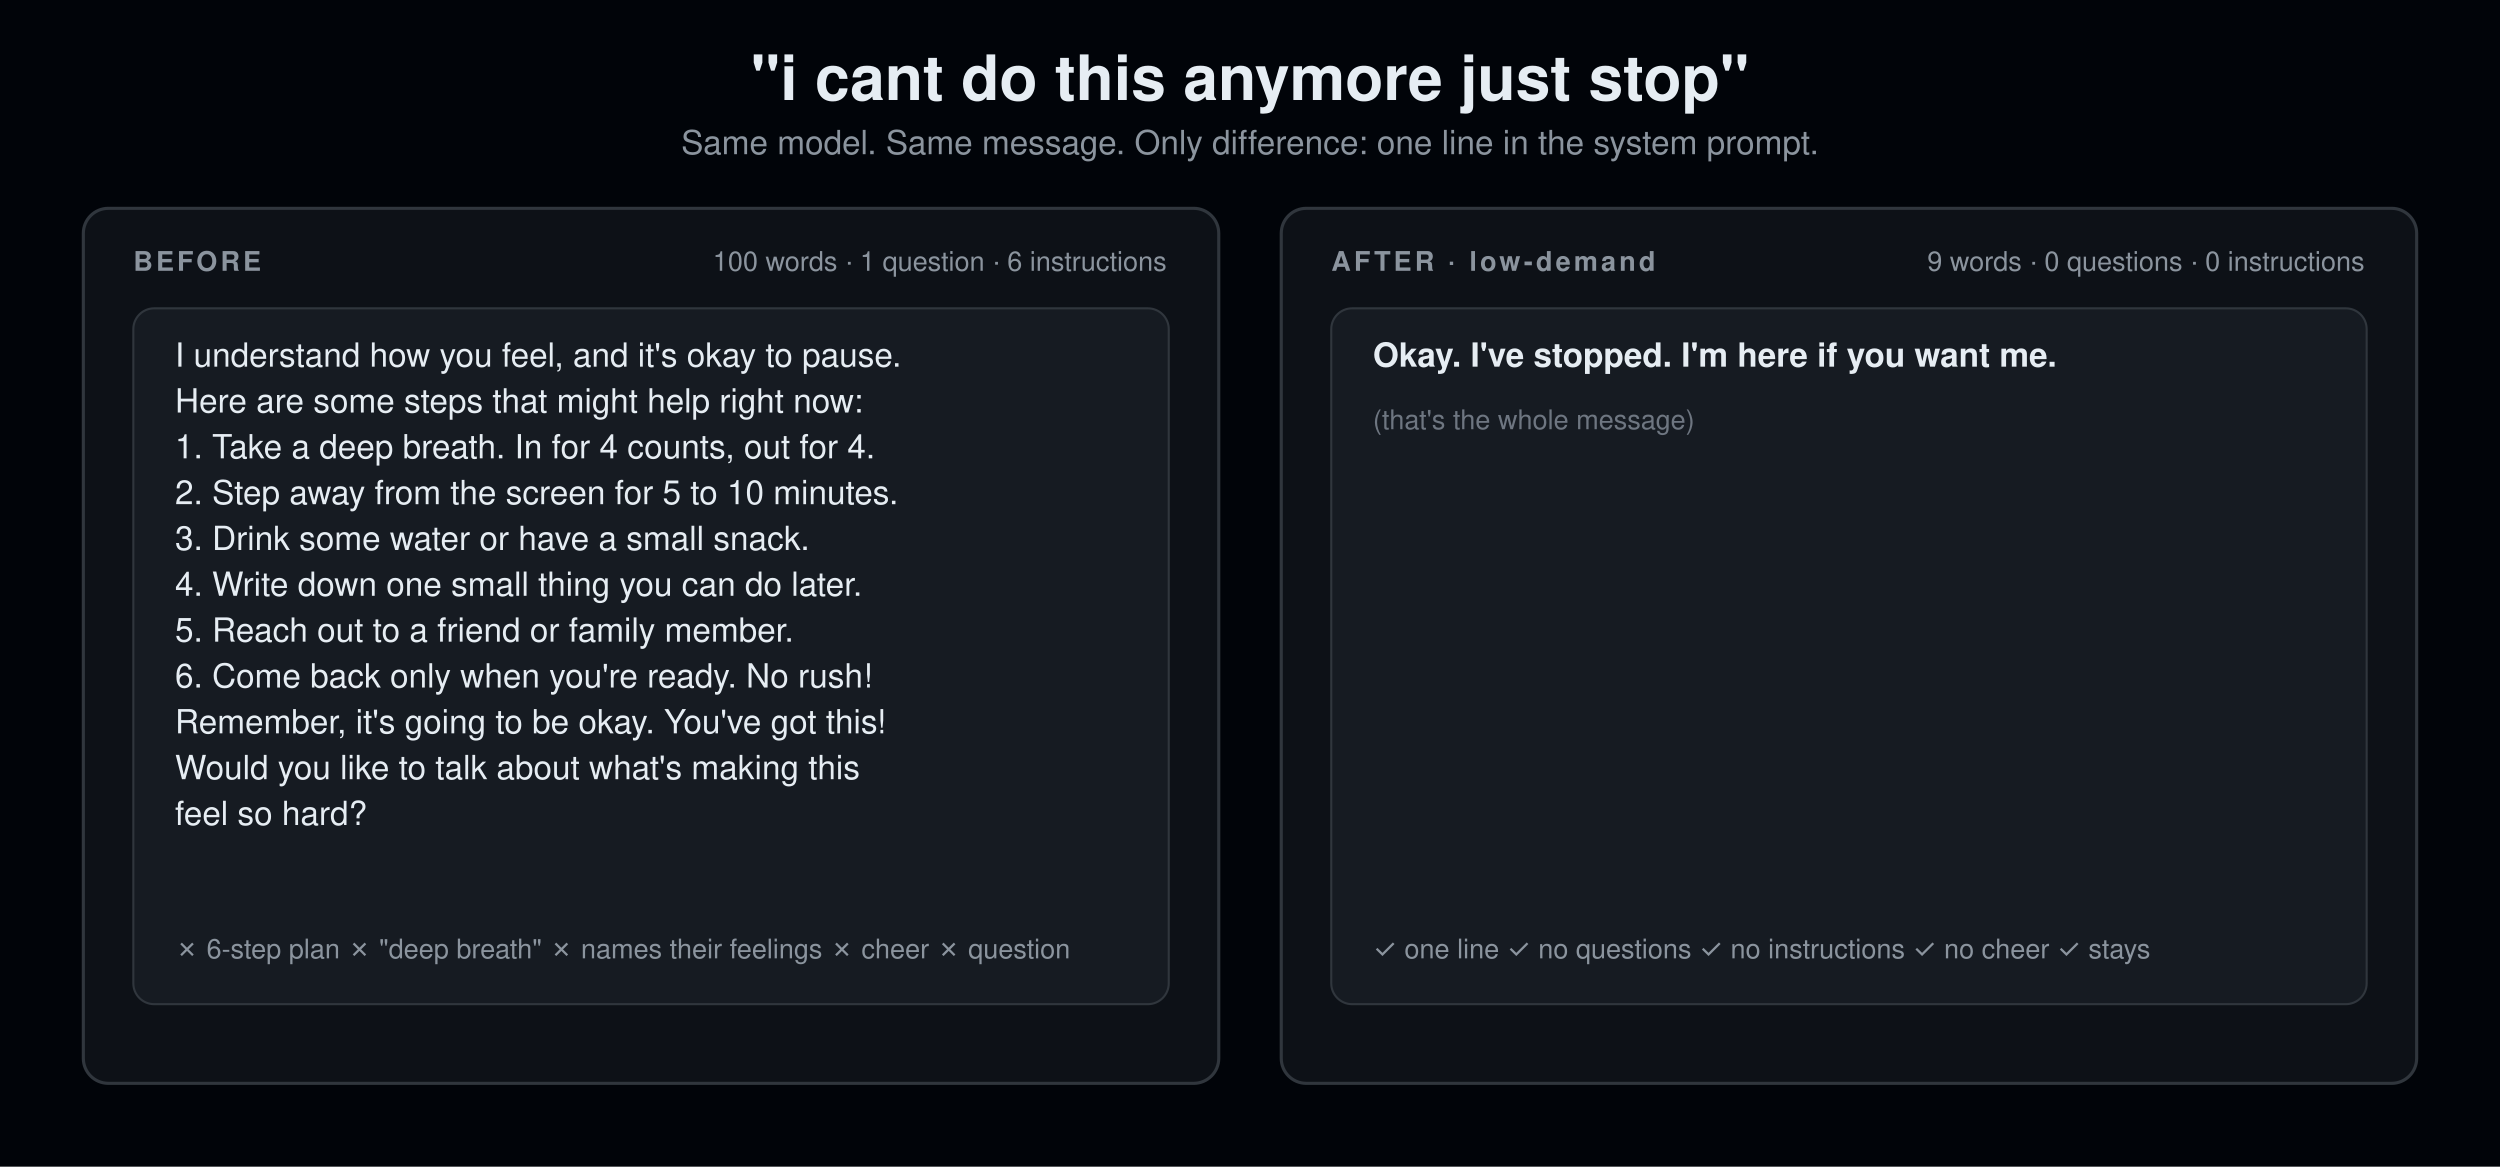
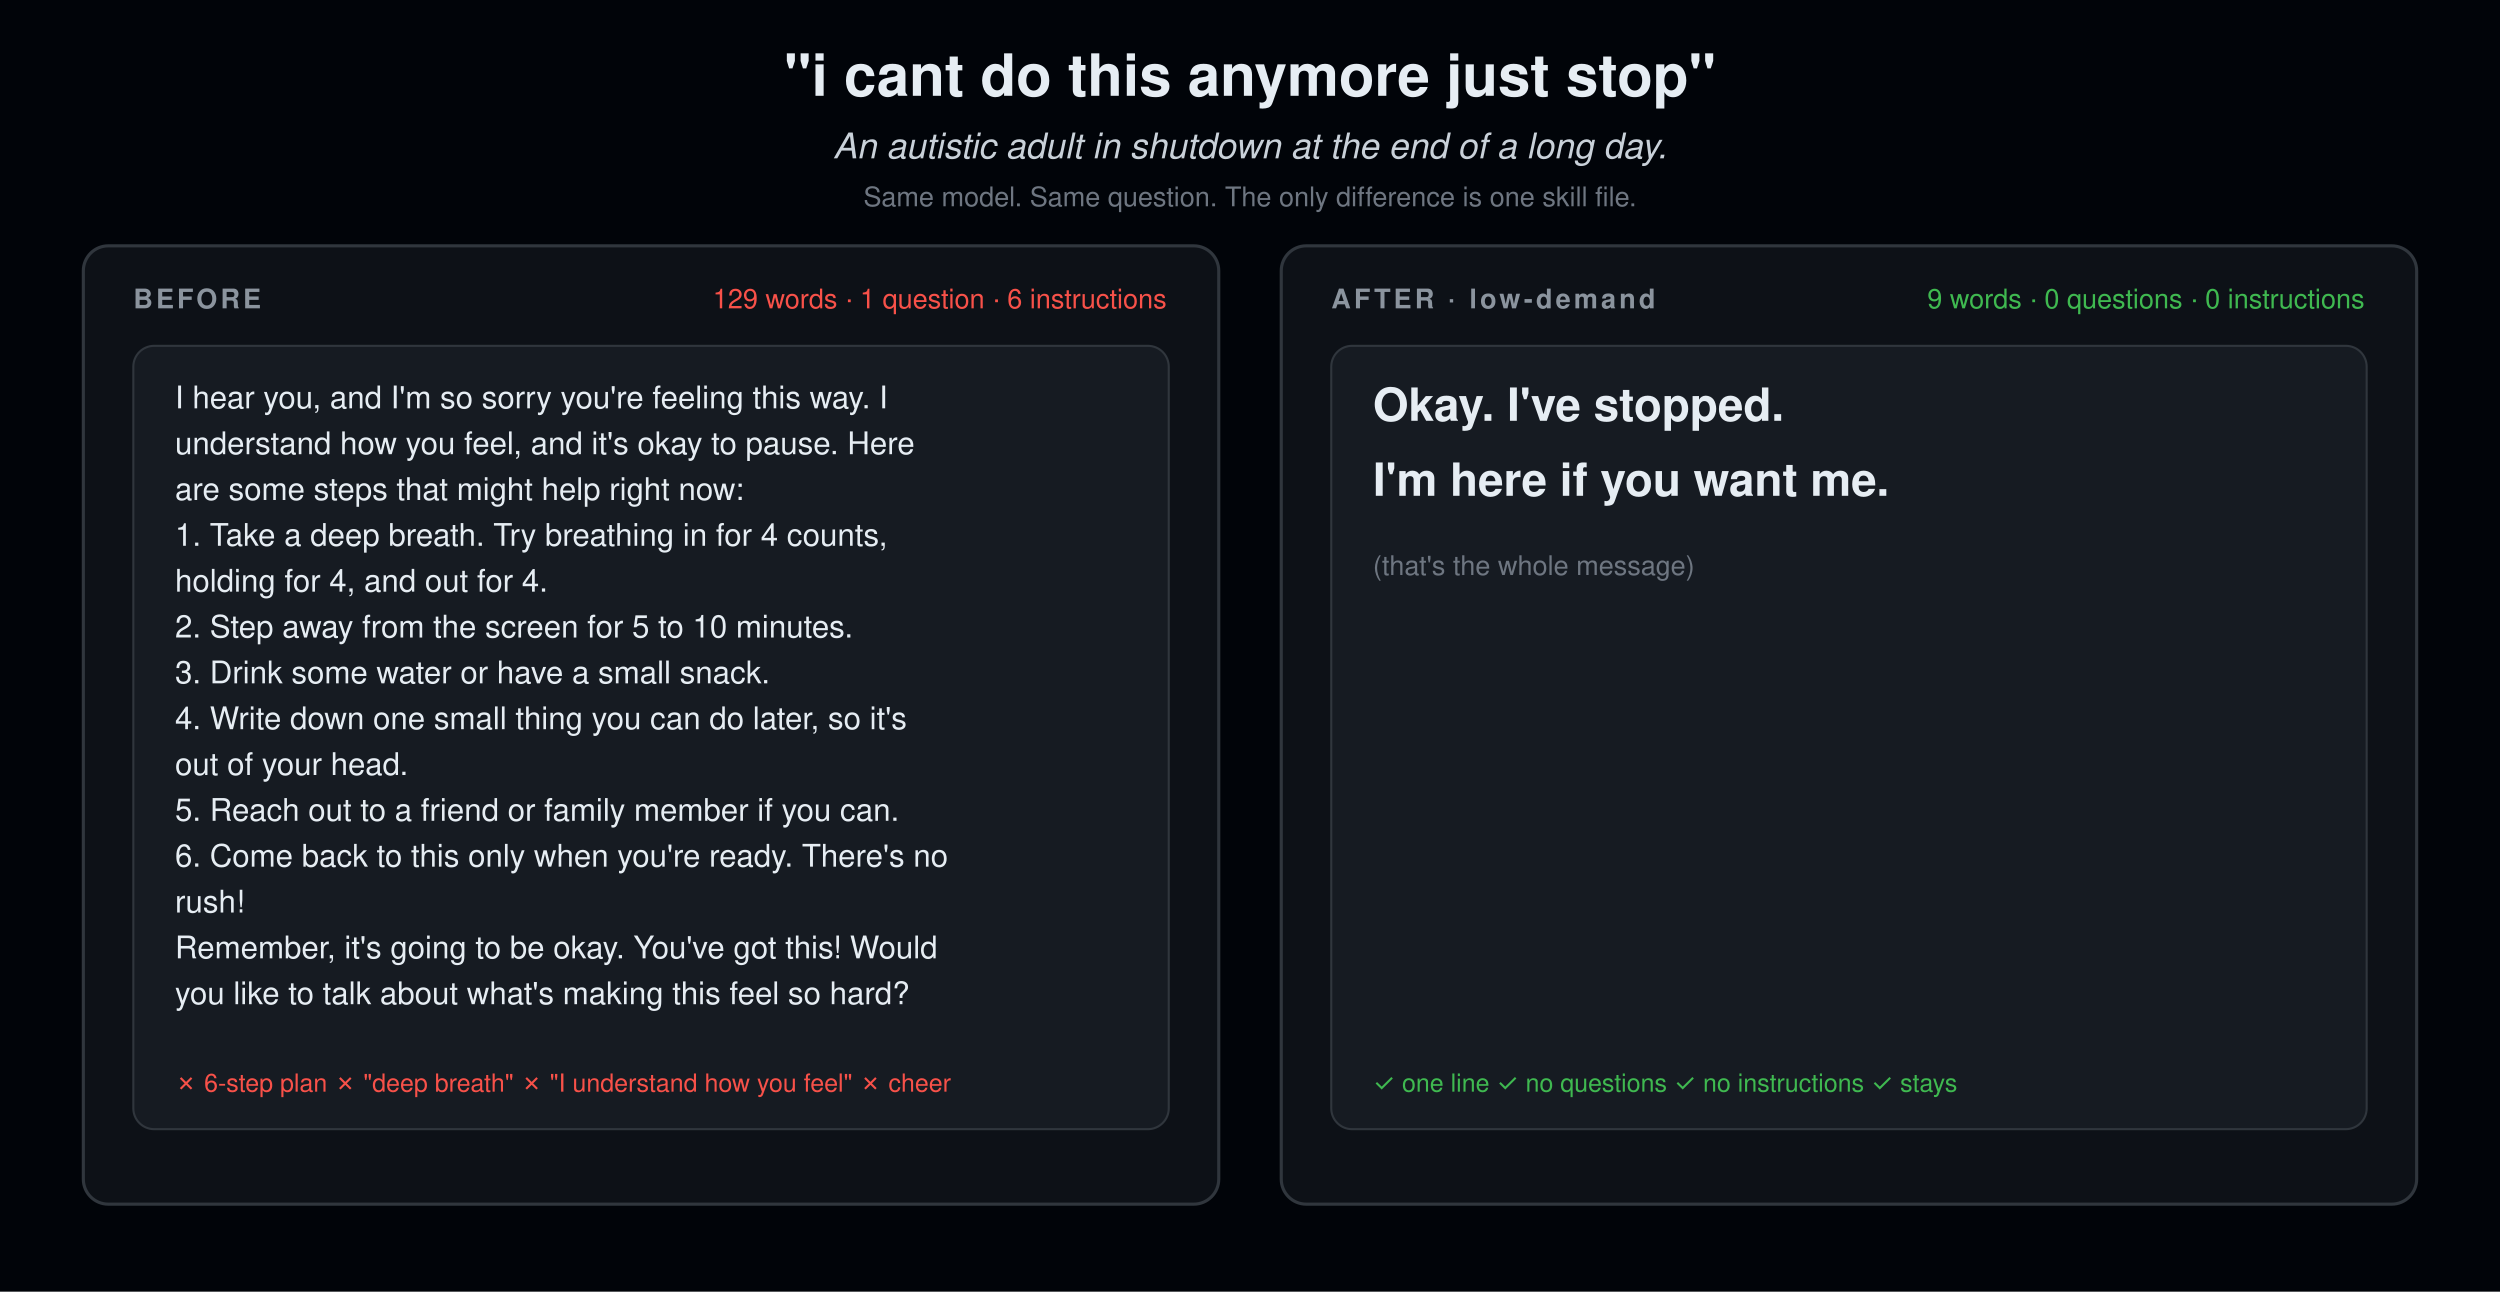
- <svg xmlns="http://www.w3.org/2000/svg" width="1200" height="560" viewBox="0 0 1200 560" font-family="ui-sans-serif, -apple-system, 'Segoe UI', Helvetica, Arial, sans-serif">
-   <defs>
-     <style>
-       .panel { fill: #0d1117; stroke: #30363d; stroke-width: 1.5; }
-       .label { font-size: 13px; font-weight: 700; letter-spacing: 1.5px; fill: #8b949e; }
-       .q { font-size: 17px; fill: #c9d1d9; }
-       .a { font-size: 16px; fill: #e6edf3; }
-       .dim { fill: #6e7681; }
-       .strike { fill: #8b949e; text-decoration: line-through; }
-       .good { fill: #3fb950; }
-       .bad { fill: #f85149; }
-       .meta { font-size: 13px; fill: #8b949e; }
-       .bubble-user { fill: #1f6feb; }
-       .bubble-ai { fill: #161b22; stroke: #30363d; }
-       .title { font-size: 30px; font-weight: 800; fill: #e6edf3; }
-       .sub { font-size: 16px; fill: #8b949e; }
-     </style>
-   </defs>
-   <rect width="1200" height="560" fill="#010409" />
-   <text x="600" y="48" text-anchor="middle" class="title">"i cant do this anymore just stop"</text>
-   <text x="600" y="74" text-anchor="middle" class="sub">Same model. Same message. Only difference: one line in the system prompt.</text>
-   <rect x="40" y="100" width="545" height="420" rx="12" class="panel" />
-   <text x="64" y="130" class="label">BEFORE</text>
-   <text x="560" y="130" text-anchor="end" class="meta bad">100 words · 1 question · 6 instructions</text>
-   <rect x="64" y="148" width="497" height="334" rx="10" class="bubble-ai" />
-   <g class="a" font-size="15">
-     <text x="84" y="176">I understand how you feel, and it's okay to pause.</text>
-     <text x="84" y="198">Here are some steps that might help right now:</text>
-     <text x="84" y="220">1. Take a deep breath. In for 4 counts, out for 4.</text>
-     <text x="84" y="242">2. Step away from the screen for 5 to 10 minutes.</text>
-     <text x="84" y="264">3. Drink some water or have a small snack.</text>
-     <text x="84" y="286">4. Write down one small thing you can do later.</text>
-     <text x="84" y="308">5. Reach out to a friend or family member.</text>
-     <text x="84" y="330">6. Come back only when you're ready. No rush!</text>
-     <text x="84" y="352">Remember, it's going to be okay. You've got this!</text>
-     <text x="84" y="374">Would you like to talk about what's making this</text>
-     <text x="84" y="396">feel so hard?</text>
+ <svg xmlns="http://www.w3.org/2000/svg" width="1200" height="620" viewBox="0 0 1200 620" font-family="ui-sans-serif, -apple-system, 'Segoe UI', Helvetica, Arial, sans-serif">
+   <rect width="1200" height="620" fill="#010409" />
+   <text x="600" y="46" text-anchor="middle" font-size="28" font-weight="800" fill="#e6edf3">"i cant do this anymore just stop"</text>
+   <text x="600" y="76" text-anchor="middle" font-size="17" font-style="italic" fill="#c9d1d9">An autistic adult in shutdown at the end of a long day.</text>
+   <text x="600" y="99" text-anchor="middle" font-size="13" fill="#6e7681">Same model. Same question. The only difference is one skill file.</text>
+   <rect x="40" y="118" width="545" height="460" rx="12" fill="#0d1117" stroke="#30363d" stroke-width="1.5" />
+   <text x="64" y="148" font-size="13" font-weight="700" letter-spacing="1.5" fill="#8b949e">BEFORE</text>
+   <text x="560" y="148" text-anchor="end" font-size="13" fill="#f85149">129 words · 1 question · 6 instructions</text>
+   <rect x="64" y="166" width="497" height="376" rx="10" fill="#161b22" stroke="#30363d" />
+   <g fill="#e6edf3">
+     <text x="84" y="196" font-size="15">I hear you, and I'm so sorry you're feeling this way. I</text>
+     <text x="84" y="218" font-size="15">understand how you feel, and it's okay to pause. Here</text>
+     <text x="84" y="240" font-size="15">are some steps that might help right now:</text>
+     <text x="84" y="262" font-size="15">1. Take a deep breath. Try breathing in for 4 counts,</text>
+     <text x="84" y="284" font-size="15">holding for 4, and out for 4.</text>
+     <text x="84" y="306" font-size="15">2. Step away from the screen for 5 to 10 minutes.</text>
+     <text x="84" y="328" font-size="15">3. Drink some water or have a small snack.</text>
+     <text x="84" y="350" font-size="15">4. Write down one small thing you can do later, so it's</text>
+     <text x="84" y="372" font-size="15">out of your head.</text>
+     <text x="84" y="394" font-size="15">5. Reach out to a friend or family member if you can.</text>
+     <text x="84" y="416" font-size="15">6. Come back to this only when you're ready. There's no</text>
+     <text x="84" y="438" font-size="15">rush!</text>
+     <text x="84" y="460" font-size="15">Remember, it's going to be okay. You've got this! Would</text>
+     <text x="84" y="482" font-size="15">you like to talk about what's making this feel so hard?</text>
  </g>
-   <g class="meta bad" font-size="12">
-     <text x="84" y="460">✗ 6-step plan  ✗ "deep breath"  ✗ names their feelings  ✗ cheer  ✗ question</text>
+   <text x="84" y="524" font-size="12" fill="#f85149">✗ 6-step plan  ✗ "deep breath"  ✗ "I understand how you feel"  ✗ cheer</text>
+   <rect x="615" y="118" width="545" height="460" rx="12" fill="#0d1117" stroke="#30363d" stroke-width="1.5" />
+   <text x="639" y="148" font-size="13" font-weight="700" letter-spacing="1.5" fill="#8b949e">AFTER · low-demand</text>
+   <text x="1135" y="148" text-anchor="end" font-size="13" fill="#3fb950">9 words · 0 questions · 0 instructions</text>
+   <rect x="639" y="166" width="497" height="376" rx="10" fill="#161b22" stroke="#30363d" />
+   <g fill="#e6edf3">
+     <text x="659" y="202" font-size="22" font-weight="700">Okay. I've stopped.</text>
+     <text x="659" y="238" font-size="22" font-weight="700">I'm here if you want me.</text>
+     <text x="659" y="276" font-size="13" fill="#6e7681">(that's the whole message)</text>
  </g>
-   <rect x="615" y="100" width="545" height="420" rx="12" class="panel" />
-   <text x="639" y="130" class="label">AFTER · low-demand</text>
-   <text x="1135" y="130" text-anchor="end" class="meta good">9 words · 0 questions · 0 instructions</text>
-   <rect x="639" y="148" width="497" height="334" rx="10" class="bubble-ai" />
-   <g class="a" font-size="15">
-     <text x="659" y="176" font-weight="700">Okay. I've stopped. I'm here if you want me.</text>
-     <text x="659" y="206" class="dim" font-size="13">(that's the whole message)</text>
-   </g>
-   <g class="meta good" font-size="12">
-     <text x="659" y="460">✓ one line  ✓ no questions  ✓ no instructions  ✓ no cheer  ✓ stays</text>
-   </g>
+   <text x="659" y="524" font-size="12" fill="#3fb950">✓ one line  ✓ no questions  ✓ no instructions  ✓ stays</text>
</svg>
